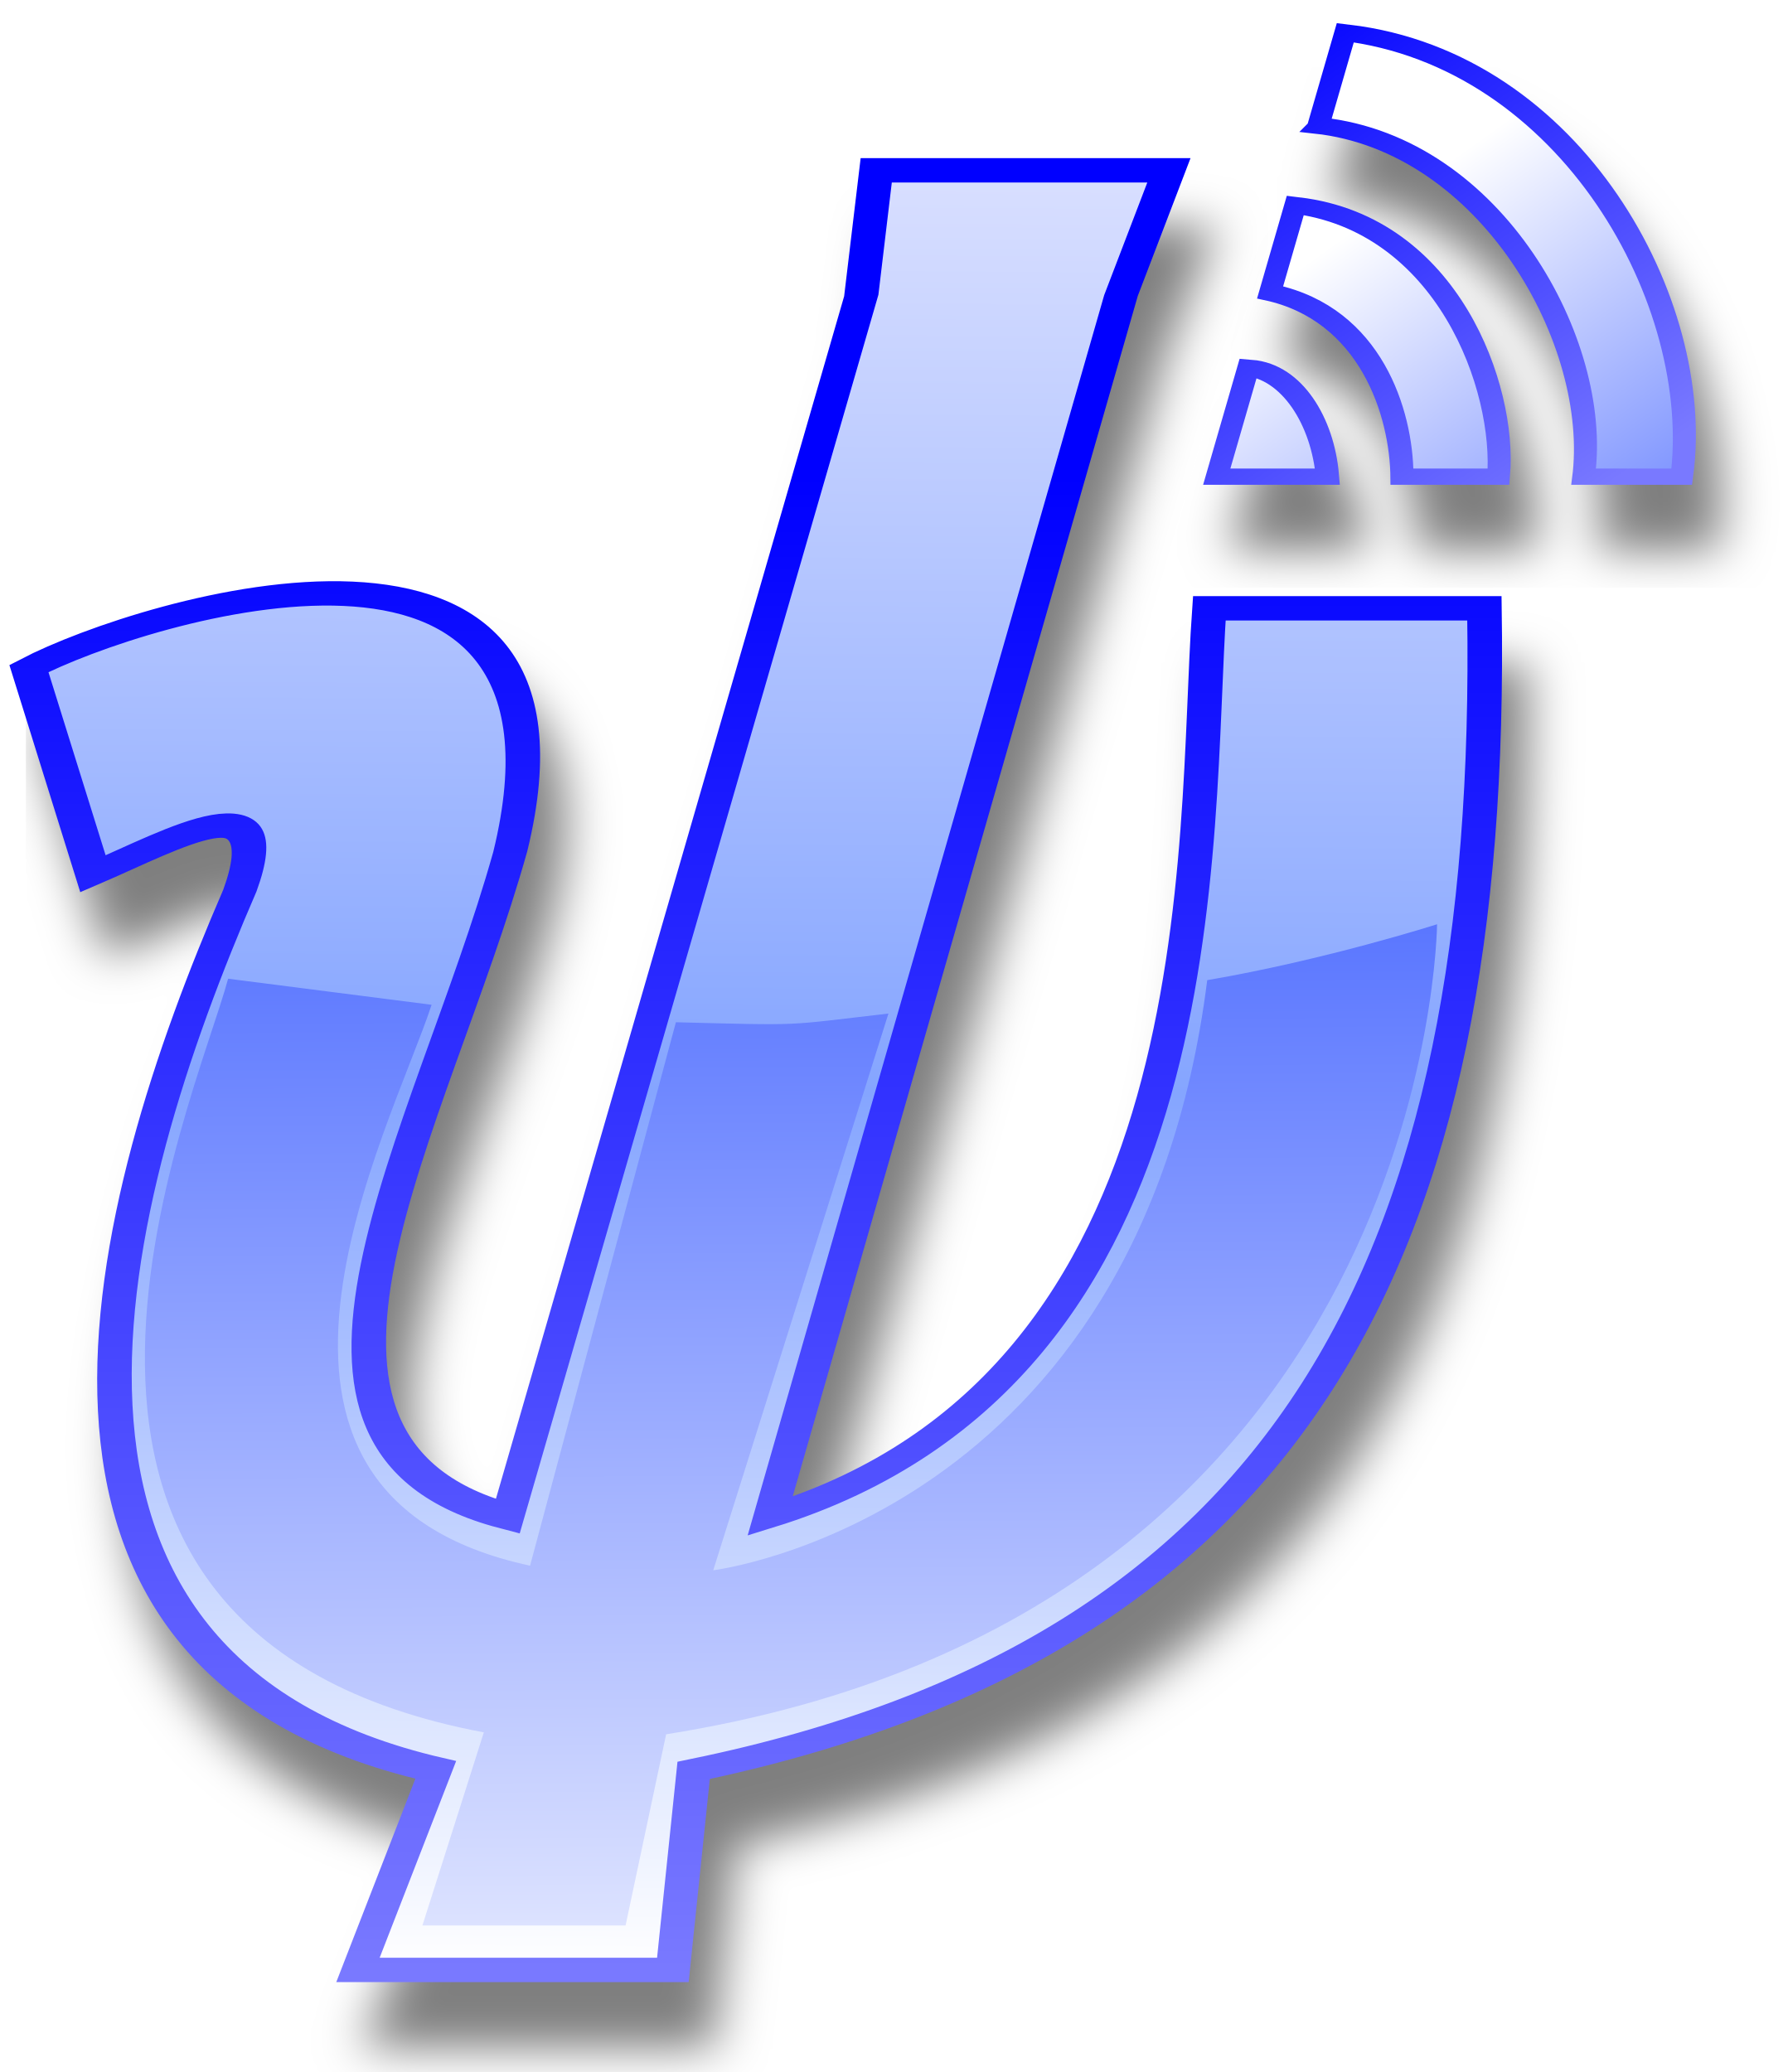
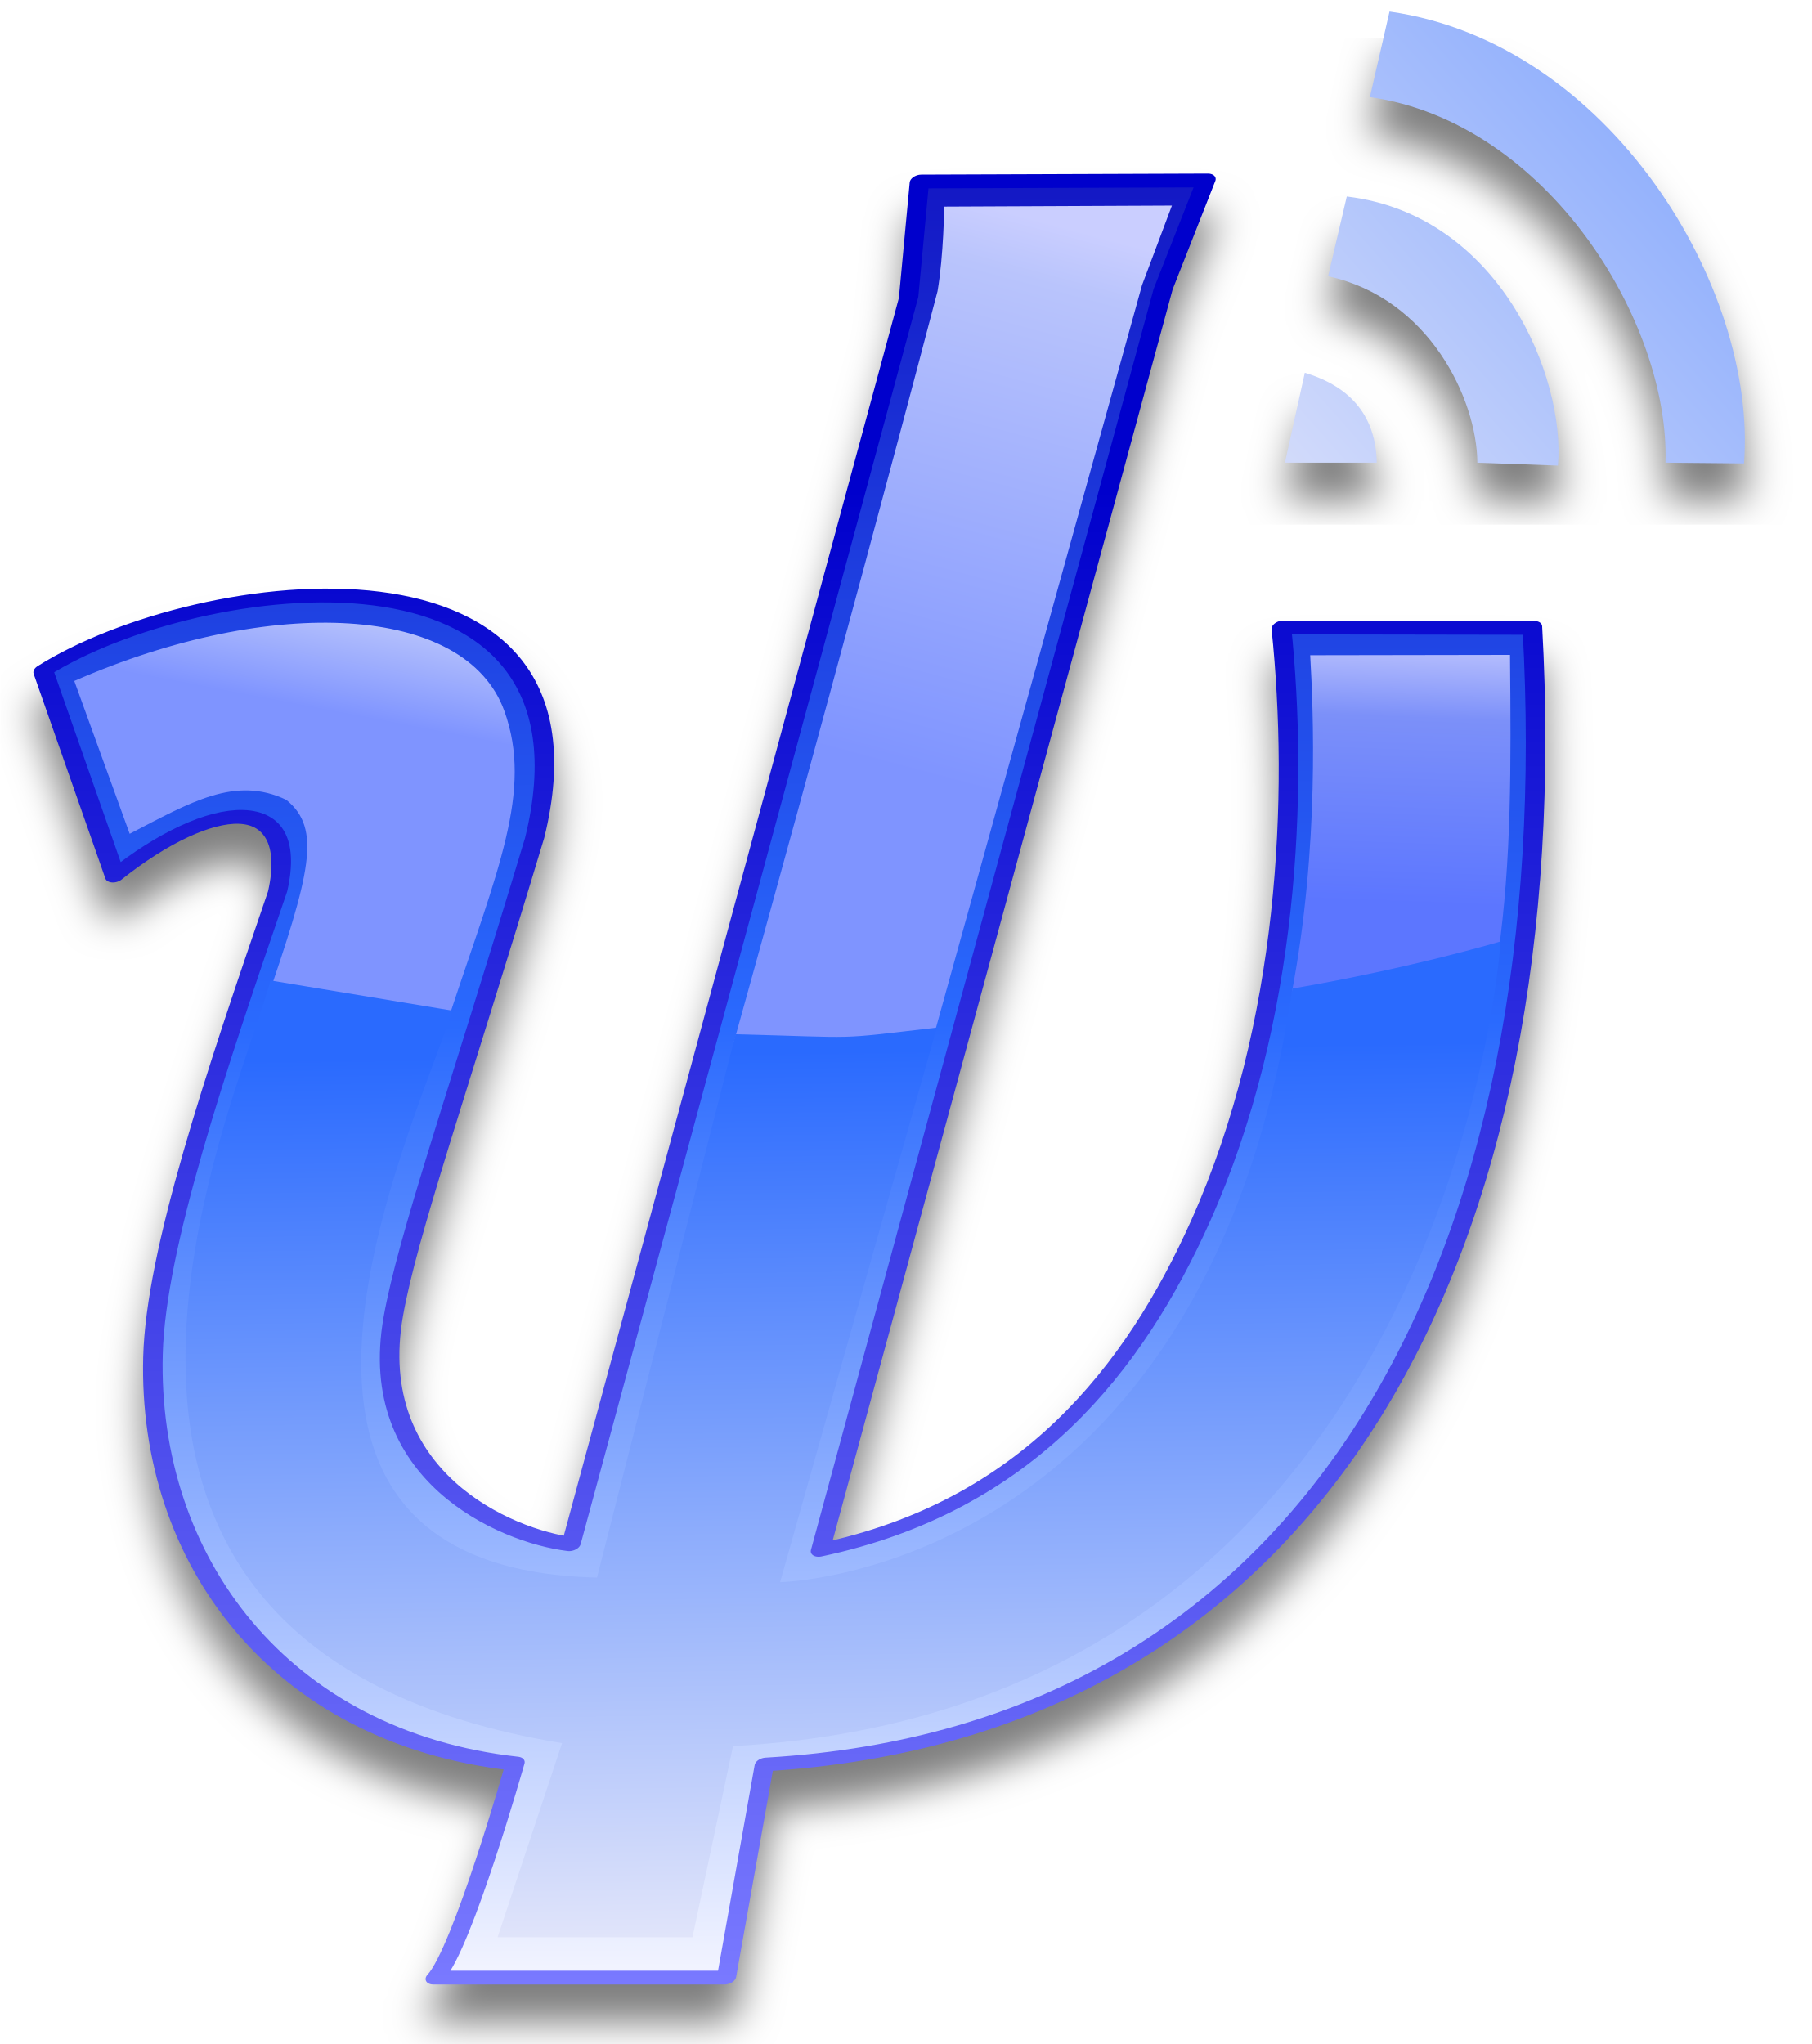
- <svg xmlns="http://www.w3.org/2000/svg" xmlns:ns1="http://www.openswatchbook.org/uri/2009/osb" xmlns:xlink="http://www.w3.org/1999/xlink" width="440" height="510" id="svg2" version="1.1">
+ <svg xmlns="http://www.w3.org/2000/svg" xmlns:ns1="http://www.openswatchbook.org/uri/2009/osb" xmlns:xlink="http://www.w3.org/1999/xlink" width="446" height="503.229" id="svg2" version="1.1">
  <defs id="defs4">
+     <linearGradient id="linearGradient4029">
+       <stop id="stop4031" offset="0" style="stop-color:#e0e4fa;stop-opacity:1;" />
+       <stop style="stop-color:#5b8cfe;stop-opacity:1;" offset="1" id="stop4033" />
+     </linearGradient>
+     <linearGradient id="linearGradient4011">
+       <stop style="stop-color:#caceff;stop-opacity:1;" offset="0" id="stop4013" />
+       <stop id="stop4015" offset="0.335" style="stop-color:#7c90f9;stop-opacity:1;" />
+       <stop id="stop4017" offset="1" style="stop-color:#5c76ff;stop-opacity:1;" />
+     </linearGradient>
+     <linearGradient id="linearGradient3964">
+       <stop id="stop3966" offset="0" style="stop-color:#caceff;stop-opacity:1;" />
+       <stop style="stop-color:#b9c4fc;stop-opacity:1;" offset="0.105" id="stop3970" />
+       <stop style="stop-color:#7f94ff;stop-opacity:1;" offset="1" id="stop3968" />
+     </linearGradient>
+     <linearGradient id="linearGradient3165">
+       <stop id="stop3169" offset="0" style="stop-color:#1213c1;stop-opacity:1;" />
+       <stop style="stop-color:#2a6afe;stop-opacity:1;" offset="0.482" id="stop4019" />
+       <stop id="stop3171" offset="1" style="stop-color:#f4f5ff;stop-opacity:1;" />
+     </linearGradient>
    <linearGradient id="linearGradient6423">
      <stop id="stop6425" offset="0" style="stop-color:#7979ff;stop-opacity:1;" />
-       <stop style="stop-color:#0000ff;stop-opacity:1;" offset="1" id="stop6427" />
+       <stop style="stop-color:#0000cc;stop-opacity:1;" offset="1" id="stop6427" />
    </linearGradient>
    <linearGradient id="linearGradient6391">
      <stop id="stop6393" offset="0" style="stop-color:#f0efff;stop-opacity:1;" />
      <stop style="stop-color:#85a5ff;stop-opacity:1;" offset="0.573" id="stop6395" />
      <stop style="stop-color:#ffffff;stop-opacity:1;" offset="1" id="stop6397" />
    </linearGradient>
    <linearGradient id="linearGradient6331">
      <stop style="stop-color:#0000c8;stop-opacity:1;" offset="0" id="stop6333" />
      <stop style="stop-color:#0000c8;stop-opacity:0;" offset="1" id="stop6335" />
    </linearGradient>
    <linearGradient id="linearGradient6321" ns1:paint="gradient">
      <stop style="stop-color:#000000;stop-opacity:1;" offset="0" id="stop6323" />
      <stop style="stop-color:#000000;stop-opacity:0;" offset="1" id="stop6325" />
    </linearGradient>
    <linearGradient id="linearGradient4774">
      <stop style="stop-color:#0000c8;stop-opacity:1;" offset="0" id="stop4776" />
      <stop style="stop-color:#0000c8;stop-opacity:0;" offset="1" id="stop4778" />
    </linearGradient>
    <linearGradient id="linearGradient4762">
      <stop style="stop-color:#adc8ff;stop-opacity:1;" offset="0" id="stop4764" />
      <stop style="stop-color:#adc8ff;stop-opacity:0;" offset="1" id="stop4766" />
    </linearGradient>
    <linearGradient id="linearGradient4737">
-       <stop style="stop-color:#ffffff;stop-opacity:1;" offset="0" id="stop4739" />
-       <stop id="stop6385" offset="1" style="stop-color:#4464ff;stop-opacity:1;" />
+       <stop style="stop-color:#e0e4fa;stop-opacity:1;" offset="0" id="stop4739" />
+       <stop id="stop6385" offset="1" style="stop-color:#2a6afe;stop-opacity:1;" />
    </linearGradient>
-     <filter id="filter4597" width="1.5" height="1.5" x="-0.25" y="-0.25" color-interpolation-filters="sRGB">
-       <feGaussianBlur id="feGaussianBlur4599" in="SourceAlpha" stdDeviation="5.4" result="blur" />
+     <filter id="filter4597" width="1.44" height="1.4" x="-0.26" y="-0.27" color-interpolation-filters="sRGB">
+       <feGaussianBlur id="feGaussianBlur4599" in="SourceAlpha" stdDeviation="4.5" result="blur" />
      <feColorMatrix id="feColorMatrix4601" result="bluralpha" type="matrix" values="1 0 0 0 0 0 1 0 0 0 0 0 1 0 0 0 0 0 0.5 0 " />
-       <feOffset id="feOffset4603" dx="8" dy="16.4" result="offsetBlur" in="bluralpha" />
+       <feOffset id="feOffset4603" dx="2" dy="9.4" result="offsetBlur" in="bluralpha" />
      <feMerge id="feMerge4605">
        <feMergeNode id="feMergeNode4607" in="offsetBlur" />
        <feMergeNode id="feMergeNode4609" in="SourceGraphic" />
      </feMerge>
    </filter>
-     <linearGradient xlink:href="#linearGradient4737" id="linearGradient4743" x1="14.771" y1="686.338" x2="12.133" y2="331.859" gradientUnits="userSpaceOnUse" gradientTransform="matrix(1.387175,0,-0.2895268,1,175.5131,260.3938)" />
+     <linearGradient xlink:href="#linearGradient4737" id="linearGradient4743" x1="11.781" y1="619.677" x2="7.201" y2="401.559" gradientUnits="userSpaceOnUse" gradientTransform="matrix(1.387175,0,-0.2895268,1,189.7988,241.1081)" />
    <linearGradient xlink:href="#linearGradient4762" id="linearGradient4768" x1="122.256" y1="263.076" x2="71.189" y2="216.515" gradientUnits="userSpaceOnUse" spreadMethod="pad" />
    <linearGradient xlink:href="#linearGradient4774" id="linearGradient4780" x1="56.596" y1="153.791" x2="231.803" y2="286.215" gradientUnits="userSpaceOnUse" />
    <linearGradient xlink:href="#linearGradient6391" id="linearGradient6381" x1="11.28" y1="124.496" x2="6.909" y2="630.623" gradientUnits="userSpaceOnUse" spreadMethod="pad" />
    <linearGradient xlink:href="#linearGradient6423" id="linearGradient6421" x1="-170.287" y1="630.623" x2="-170.321" y2="263.076" gradientUnits="userSpaceOnUse" />
-     <linearGradient xlink:href="#linearGradient4737" id="linearGradient6551" gradientUnits="userSpaceOnUse" spreadMethod="pad" x1="57.053" y1="220.466" x2="163.997" y2="305.818" />
-     <linearGradient xlink:href="#linearGradient6423" id="linearGradient6553" gradientUnits="userSpaceOnUse" x1="161.914" y1="226.648" x2="54.149" y2="136.93" />
-     <linearGradient xlink:href="#linearGradient6391" id="linearGradient6555" gradientUnits="userSpaceOnUse" spreadMethod="pad" x1="11.28" y1="124.496" x2="6.909" y2="630.623" />
+     <linearGradient xlink:href="#linearGradient4029" id="linearGradient6551" gradientUnits="userSpaceOnUse" spreadMethod="pad" x1="47.858" y1="273.859" x2="187.028" y2="156.036" />
+     <linearGradient xlink:href="#linearGradient3165" id="linearGradient6555" gradientUnits="userSpaceOnUse" spreadMethod="pad" x1="3.722" y1="175.509" x2="6.909" y2="630.623" />
    <linearGradient xlink:href="#linearGradient6423" id="linearGradient6557" gradientUnits="userSpaceOnUse" x1="-170.287" y1="630.623" x2="-170.321" y2="263.076" />
+     <linearGradient xlink:href="#linearGradient3964" id="linearGradient3962" x1="127.112" y1="458.669" x2="90.999" y2="593.524" gradientUnits="userSpaceOnUse" gradientTransform="translate(14.03318,-19.53825)" />
+     <linearGradient xlink:href="#linearGradient3964-2" id="linearGradient3962-6" x1="127.112" y1="458.669" x2="90.999" y2="593.524" gradientUnits="userSpaceOnUse" gradientTransform="translate(-0.252538,-0.252538)" />
+     <linearGradient id="linearGradient3964-2">
+       <stop id="stop3966-8" offset="0" style="stop-color:#caceff;stop-opacity:1;" />
+       <stop style="stop-color:#4a67f7;stop-opacity:1;" offset="0.105" id="stop3970-2" />
+       <stop style="stop-color:#1d42ff;stop-opacity:1;" offset="1" id="stop3968-6" />
+     </linearGradient>
+     <linearGradient xlink:href="#linearGradient4011" id="linearGradient4009" gradientUnits="userSpaceOnUse" gradientTransform="matrix(1,0,0,0.7625555,92.43708,160.8408)" x1="135.388" y1="493.662" x2="130.999" y2="584.158" />
+     <linearGradient xlink:href="#linearGradient3964-5" id="linearGradient3962-9" x1="127.112" y1="458.669" x2="90.999" y2="593.524" gradientUnits="userSpaceOnUse" gradientTransform="translate(-0.252538,-0.252538)" />
+     <linearGradient id="linearGradient3964-5">
+       <stop id="stop3966-1" offset="0" style="stop-color:#caceff;stop-opacity:1;" />
+       <stop style="stop-color:#b9c4fc;stop-opacity:1;" offset="0.105" id="stop3970-0" />
+       <stop style="stop-color:#7f94ff;stop-opacity:1;" offset="1" id="stop3968-0" />
+     </linearGradient>
+     <linearGradient y2="546.047" x2="-25.168" y1="518.268" x1="-19.865" gradientTransform="translate(12.77552,17.69076)" gradientUnits="userSpaceOnUse" id="linearGradient4051" xlink:href="#linearGradient3964-5" />
  </defs>
-   <g id="layer1" transform="translate(116.8396,-406.142)">
-     <path id="path4755" style="fill:url(#linearGradient6551);fill-opacity:1;stroke:url(#linearGradient6553);stroke-width:4;stroke-linecap:butt;stroke-linejoin:miter;stroke-miterlimit:4;stroke-opacity:1;stroke-dasharray:none;filter:url(#filter4597)" d="m 60.018,263.076 c 18.929,0 19.643,0 19.643,0 -3.643,-13.569 -11.706,-25.938 -19.643,-26.786 z m 32.857,0 c -3.346,-15.72 -13.9,-40.041 -32.857,-45.357 l 0,-21.429 c 28.032,4.483 46.78,45.004 50,66.786 z m -32.857,-86.429 0,-22.857 c 41.543,6.629 77.702,66.607 82.5,109.286 l -17.413,0 C 121.38,230.183 91.712,181.257 60.018,176.648 z" transform="matrix(1.387175,0,-0.2895268,1,175.5131,260.3938)" />
-     <path style="fill:url(#linearGradient6555);fill-opacity:1;stroke:url(#linearGradient6557);stroke-width:6;stroke-linecap:square;stroke-linejoin:miter;stroke-miterlimit:4;stroke-opacity:1;stroke-dasharray:none;filter:url(#filter4597)" d="m -92.026,364.948 c 1.515,-27.779 -14.296,-12.709 -26.923,-4.122 l -21.911,-50.523 c 17.295,-14.708 91.77,-49.395 94.801,45.055 0.459,69.359 -17.92,146.217 33.706,163.644 l 0,-300.52 -3.778,-30.81 51.926,0 -2.072,30.808 0.458,300.465 c 73.376,-34.522 40.231,-166.756 31.282,-223.473 l 48.805,0 c 35.209,159.919 19.099,255.651 -80.592,286.035 l 6.566,49.116 -55.866,2e-5 3.523,-49.245 C -98.822,555.526 -99.986,441.78 -92.026,364.948 z" id="path4351" transform="matrix(1.387175,0,-0.2895268,1,175.5131,260.3938)" />
-     <path style="fill:url(#linearGradient4743);fill-opacity:1;stroke:none" d="m 236.824,633.638 c 0,0 -1.252,169.49 -189.729,199.383 l -9.978,47.05 -50.001,0 15.118,-47.525 C -128.054,808.029 -68.916,677.756 -60.702,647.042 l 50.08,6.417 c -10.102,30.81 -58.037,120.381 24.23,138.058 L 49.498,657.756 c 31.917,0.801 26.162,0.893 52.308,-2.143 L 58.687,792.65 c 0,0 104.86,-12.897 121.572,-145.251 29.191,-5 56.564,-13.761 56.564,-13.761 z" id="path4721" />
-     <g style="font-size:144px;font-style:normal;font-weight:normal;line-height:125%;letter-spacing:0px;word-spacing:0px;fill:#4141ff;fill-opacity:1;stroke:#0000c8;stroke-width:0.951;stroke-miterlimit:4;stroke-opacity:1;stroke-dasharray:none;font-family:Bitstream Vera Sans" id="text3400" transform="matrix(3.577309,0,0,4.943681,-1197.414,-1003.448)" />
+   <g id="layer1" transform="translate(119.0668,-383.8413)">
+     <path id="path4755" style="fill:url(#linearGradient6551);fill-opacity:1;stroke:none;filter:url(#filter4597)" d="m 58.934,256.648 c 18.929,0 16.296,0 16.296,0 -2.441,-11.014 -8.187,-18.613 -17.387,-22.143 z m 34.144,0 c -3.346,-15.72 -17.101,-40.577 -36.058,-45.893 l -0.786,-19.643 c 28.032,4.483 48.084,44.469 51.304,66.25 z M 55.228,166.648 54.313,145.576 c 40.64,7.663 79.502,68.01 86.128,111.25 l -13.975,-0.179 C 119.987,221.948 87.903,172.794 55.228,166.648 z" transform="matrix(1.387175,0,-0.2895268,1,189.7988,241.1081)" />
+     <path style="fill:url(#linearGradient6555);fill-opacity:1;stroke:url(#linearGradient6557);stroke-width:3.396;stroke-linecap:square;stroke-linejoin:round;stroke-miterlimit:4;stroke-opacity:1;stroke-dasharray:none;filter:url(#filter4597)" d="m -97.794,362.17 c -1.129,-24.749 -16.496,-22.81 -29.692,-3.87 l -23.25,-50.396 c 22.445,-24.052 93.416,-37.147 95.804,41.14 -0.542,63.489 -2.11,98.189 -0.481,117.909 3.235,39.153 31.105,53.964 43.239,55.963 l -4.166,-306.96 -4.032,-28.537 50.781,-0.253 -2.005,26.768 3.984,310.368 C 66.779,513.585 78.794,479.73 82.935,443.303 88.482,394.506 78.369,338.084 66.765,297.215 l 44.572,0.105 c 37.715,151.589 20.316,271.807 -77.888,279.838 l 4.215,52.454 -51.651,0 c 3.313,-7.009 3.124,-52.681 3.124,-52.681 -43.136,-6.431 -75.669,-50.257 -85.202,-100.475 -4.969,-26.174 -3.461,-69.475 -1.73,-114.284 z" id="path4351" transform="matrix(1.387175,0,-0.2895268,1,189.7988,241.1081)" />
+     <path style="fill:url(#linearGradient3962);fill-opacity:1;stroke:none" d="m 113.366,434.711 56.063,-0.253 -7.359,19.578 -51.735,186.485 -49.002,0.806 c 0,0 26.138,-93.398 50.395,-185.783 1.515,-8.839 1.638,-20.834 1.638,-20.834 z" id="rect3953" />
+     <path style="fill:url(#linearGradient4009);fill-opacity:1;stroke:none" d="m 203.467,545.156 49.188,-0.081 c 0.253,27.813 0.394,50.073 -2.936,73.987 l -50.805,9.299 c 6.894,-36.322 5.289,-70.04 4.553,-83.206 z" id="rect3953-6" />
+     <path style="fill:url(#linearGradient4051);fill-opacity:1;stroke:none" d="M -87.144,589.118 -100.781,551.49 c 48.772,-21.311 96.373,-18.884 105.864,7.376 7.12,19.7 -1.693,39.25 -13.389,74.642 l -45.513,-2.176 c 11.184,-32.552 13.986,-43.453 5.234,-50.57 -12.531,-5.989 -23.524,0.565 -38.559,8.356 z" id="rect3953-0" />
+     <path style="fill:url(#linearGradient4743);fill-opacity:1;stroke:none" d="m 250.352,615.615 c 0,0 -12.364,188.431 -188.972,198.12 l -9.978,47.05 -47.98,0 15.876,-47.777 C -123.869,789.5 -60.691,655.945 -52.477,625.231 l 44.777,7.427 C -17.801,663.468 -68.767,769.959 27.895,772.232 L 62.015,638.47 c 31.917,0.801 23.384,1.398 49.53,-1.638 L 72.973,773.364 c 0,0 104.608,-1.912 126.118,-146.135 29.191,-5 51.261,-11.615 51.261,-11.615 z" id="path4721" />
+     <g style="font-size:144px;font-style:normal;font-weight:normal;line-height:125%;letter-spacing:0px;word-spacing:0px;fill:#4141ff;fill-opacity:1;stroke:#0000c8;stroke-width:0.951;stroke-miterlimit:4;stroke-opacity:1;stroke-dasharray:none;font-family:Bitstream Vera Sans" id="text3400" transform="matrix(3.577309,0,0,4.943681,-1183.129,-1022.734)" />
  </g>
</svg>
